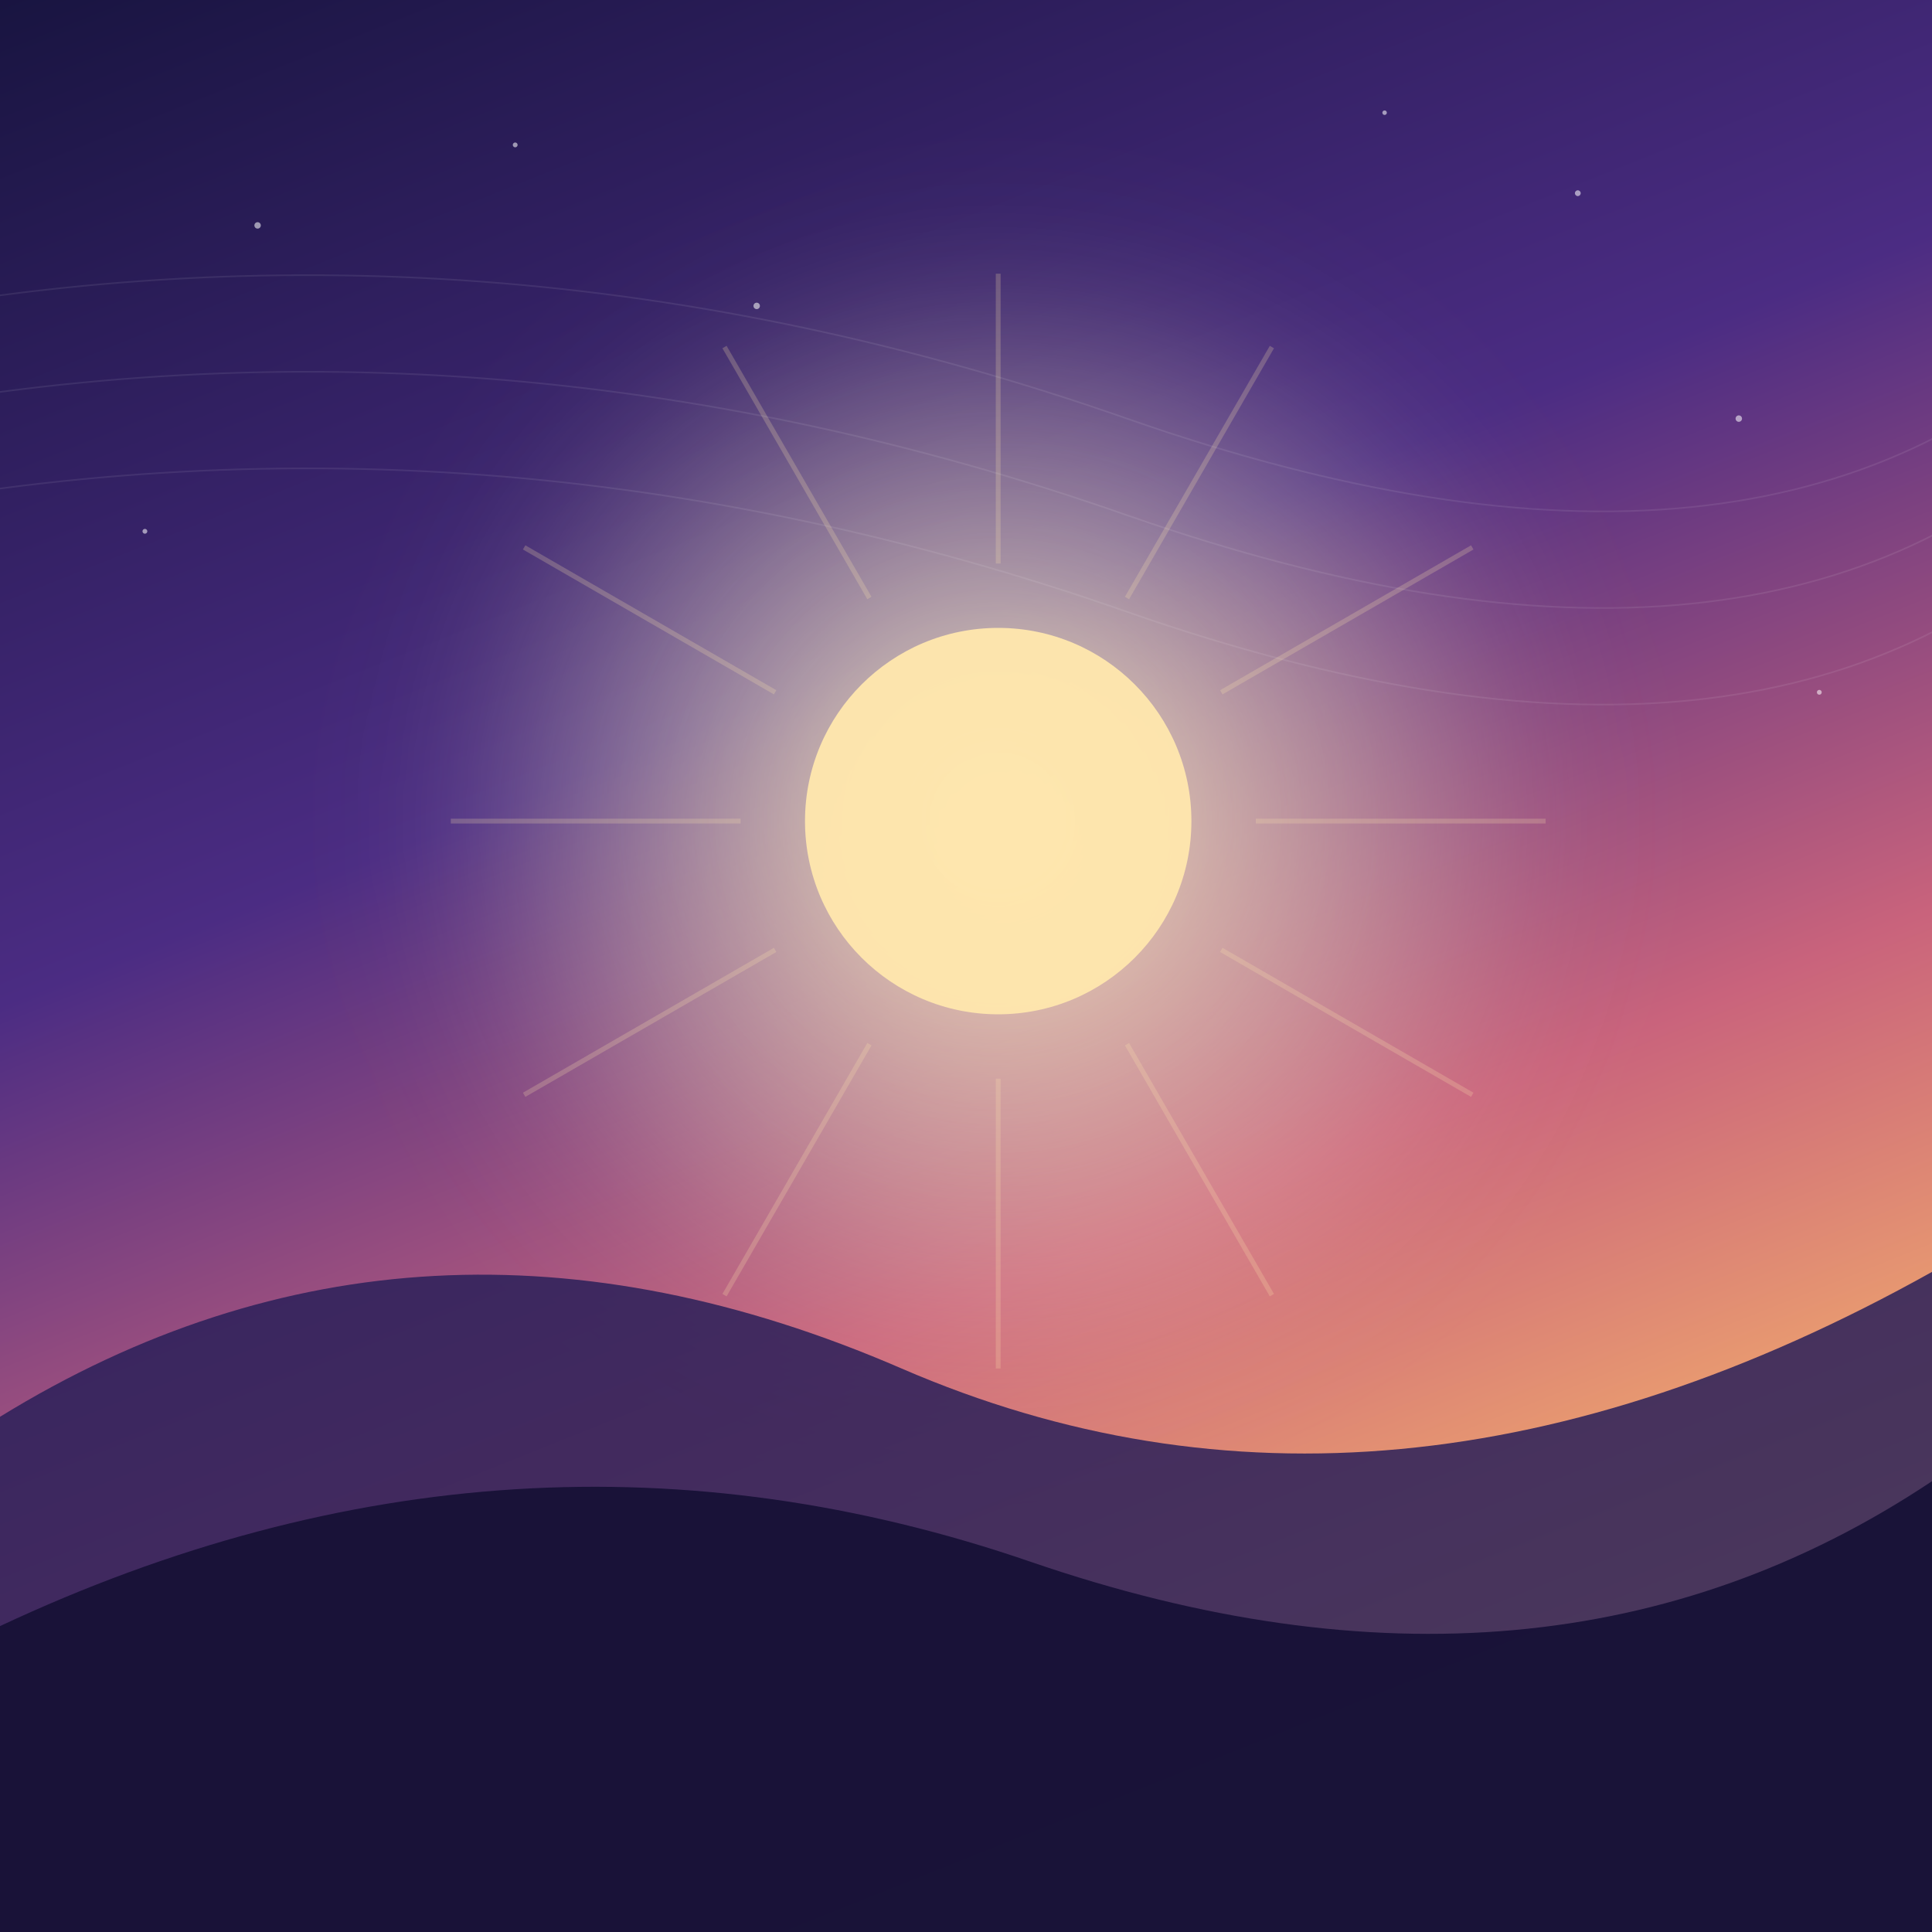
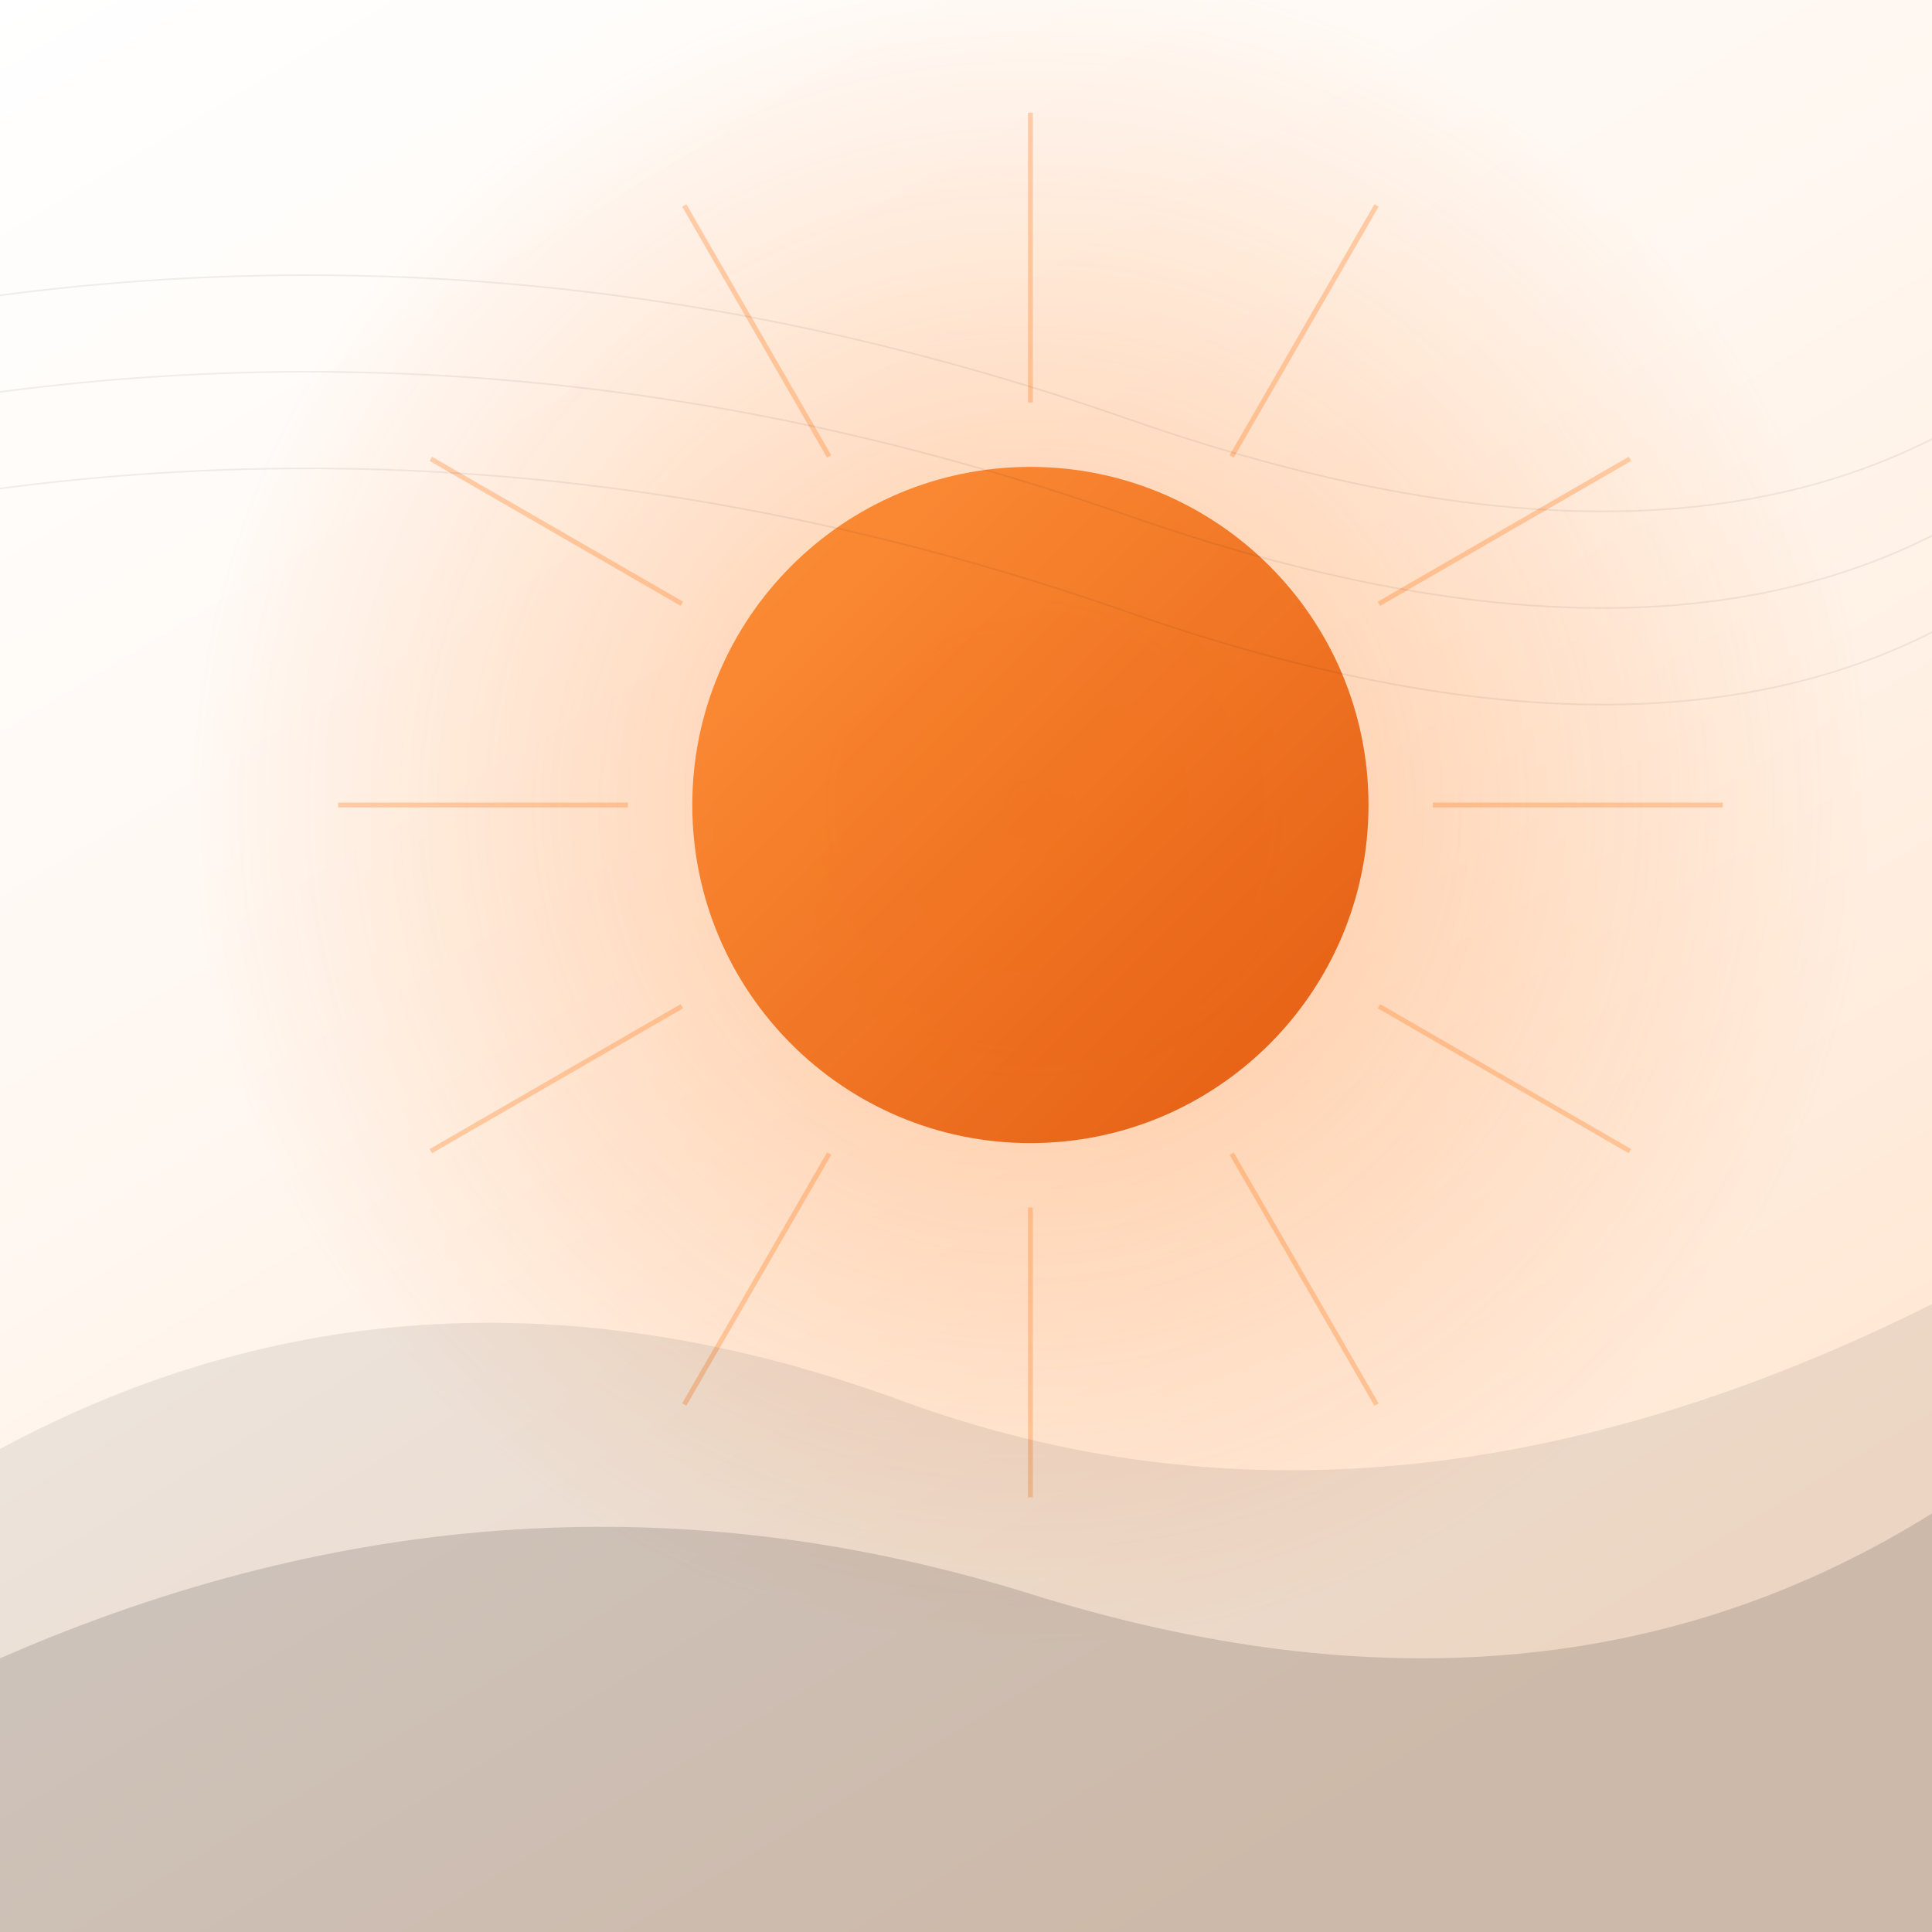
<svg xmlns="http://www.w3.org/2000/svg" viewBox="0 0 1200 1200" preserveAspectRatio="xMidYMid slice">
  <defs>
-     <linearGradient id="sky" x1="0" y1="0" x2="0.4" y2="1">
-       <stop offset="0" stop-color="#181440" />
-       <stop offset="0.45" stop-color="#4b2c83" />
-       <stop offset="0.75" stop-color="#c9637c" />
-       <stop offset="1" stop-color="#f6b26b" />
+     <linearGradient id="warm" x1="0" y1="0" x2="0.6" y2="1">
+       <stop offset="0" stop-color="#ffffff" />
+       <stop offset="0.5" stop-color="#fff7f0" />
+       <stop offset="1" stop-color="#ffe6d2" />
    </linearGradient>
-     <radialGradient id="glow">
-       <stop offset="0" stop-color="#fff3c4" stop-opacity="0.95" />
-       <stop offset="1" stop-color="#fff3c4" stop-opacity="0" />
+     <radialGradient id="halo">
+       <stop offset="0" stop-color="#ff6b00" stop-opacity="0.35" />
+       <stop offset="1" stop-color="#ff6b00" stop-opacity="0" />
    </radialGradient>
-     <filter id="soft" x="-50%" y="-50%" width="200%" height="200%">
-       <feGaussianBlur stdDeviation="45" />
-     </filter>
+     <linearGradient id="sun" x1="0" y1="0" x2="1" y2="1">
+       <stop offset="0" stop-color="#ff8a2b" />
+       <stop offset="1" stop-color="#e04f00" />
+     </linearGradient>
  </defs>
-   <rect width="1200" height="1200" fill="url(#sky)" />
-   <g fill="#ffffff" opacity="0.55">
-     <circle cx="160" cy="140" r="2" />
-     <circle cx="320" cy="90" r="1.5" />
-     <circle cx="470" cy="190" r="2" />
-     <circle cx="980" cy="120" r="1.8" />
-     <circle cx="1080" cy="260" r="2" />
-     <circle cx="860" cy="70" r="1.4" />
-     <circle cx="90" cy="330" r="1.5" />
-     <circle cx="1130" cy="430" r="1.5" />
+   <rect width="1200" height="1200" fill="url(#warm)" />
+   <circle cx="640" cy="500" r="520" fill="url(#halo)" />
+   <circle cx="640" cy="500" r="210" fill="url(#sun)" opacity="0.9" />
+   <g transform="translate(640 500)" stroke="#ff6b00" stroke-width="3" opacity="0.28">
+     <line x1="0" y1="-250" x2="0" y2="-430" transform="rotate(0)" />
+     <line x1="0" y1="-250" x2="0" y2="-430" transform="rotate(30)" />
+     <line x1="0" y1="-250" x2="0" y2="-430" transform="rotate(60)" />
+     <line x1="0" y1="-250" x2="0" y2="-430" transform="rotate(90)" />
+     <line x1="0" y1="-250" x2="0" y2="-430" transform="rotate(120)" />
+     <line x1="0" y1="-250" x2="0" y2="-430" transform="rotate(150)" />
+     <line x1="0" y1="-250" x2="0" y2="-430" transform="rotate(180)" />
+     <line x1="0" y1="-250" x2="0" y2="-430" transform="rotate(210)" />
+     <line x1="0" y1="-250" x2="0" y2="-430" transform="rotate(240)" />
+     <line x1="0" y1="-250" x2="0" y2="-430" transform="rotate(270)" />
+     <line x1="0" y1="-250" x2="0" y2="-430" transform="rotate(300)" />
+     <line x1="0" y1="-250" x2="0" y2="-430" transform="rotate(330)" />
  </g>
-   <circle cx="620" cy="510" r="360" fill="url(#glow)" filter="url(#soft)" />
-   <circle cx="620" cy="510" r="120" fill="#ffe7ad" opacity="0.95" />
-   <g transform="translate(620 510)" stroke="#ffe7ad" stroke-width="3" opacity="0.22">
-     <line x1="0" y1="-160" x2="0" y2="-340" transform="rotate(0)" />
-     <line x1="0" y1="-160" x2="0" y2="-340" transform="rotate(30)" />
-     <line x1="0" y1="-160" x2="0" y2="-340" transform="rotate(60)" />
-     <line x1="0" y1="-160" x2="0" y2="-340" transform="rotate(90)" />
-     <line x1="0" y1="-160" x2="0" y2="-340" transform="rotate(120)" />
-     <line x1="0" y1="-160" x2="0" y2="-340" transform="rotate(150)" />
-     <line x1="0" y1="-160" x2="0" y2="-340" transform="rotate(180)" />
-     <line x1="0" y1="-160" x2="0" y2="-340" transform="rotate(210)" />
-     <line x1="0" y1="-160" x2="0" y2="-340" transform="rotate(240)" />
-     <line x1="0" y1="-160" x2="0" y2="-340" transform="rotate(270)" />
-     <line x1="0" y1="-160" x2="0" y2="-340" transform="rotate(300)" />
-     <line x1="0" y1="-160" x2="0" y2="-340" transform="rotate(330)" />
-   </g>
-   <path d="M0 880 Q260 720 560 850 T1200 790 V1200 H0 Z" fill="#2a2059" opacity="0.85" />
-   <path d="M0 1010 Q320 860 640 970 T1200 920 V1200 H0 Z" fill="#171137" opacity="0.95" />
-   <g fill="none" stroke="#ffffff" stroke-width="1" opacity="0.08">
+   <path d="M0 900 Q260 760 560 870 T1200 810 V1200 H0 Z" fill="#0a0a0a" opacity="0.08" />
+   <path d="M0 1030 Q320 890 640 990 T1200 940 V1200 H0 Z" fill="#0a0a0a" opacity="0.14" />
+   <g fill="none" stroke="#0a0a0a" stroke-width="1" opacity="0.07">
    <path d="M-100 200 Q300 120 700 260 T1300 200" />
    <path d="M-100 260 Q300 180 700 320 T1300 260" />
    <path d="M-100 320 Q300 240 700 380 T1300 320" />
  </g>
</svg>
